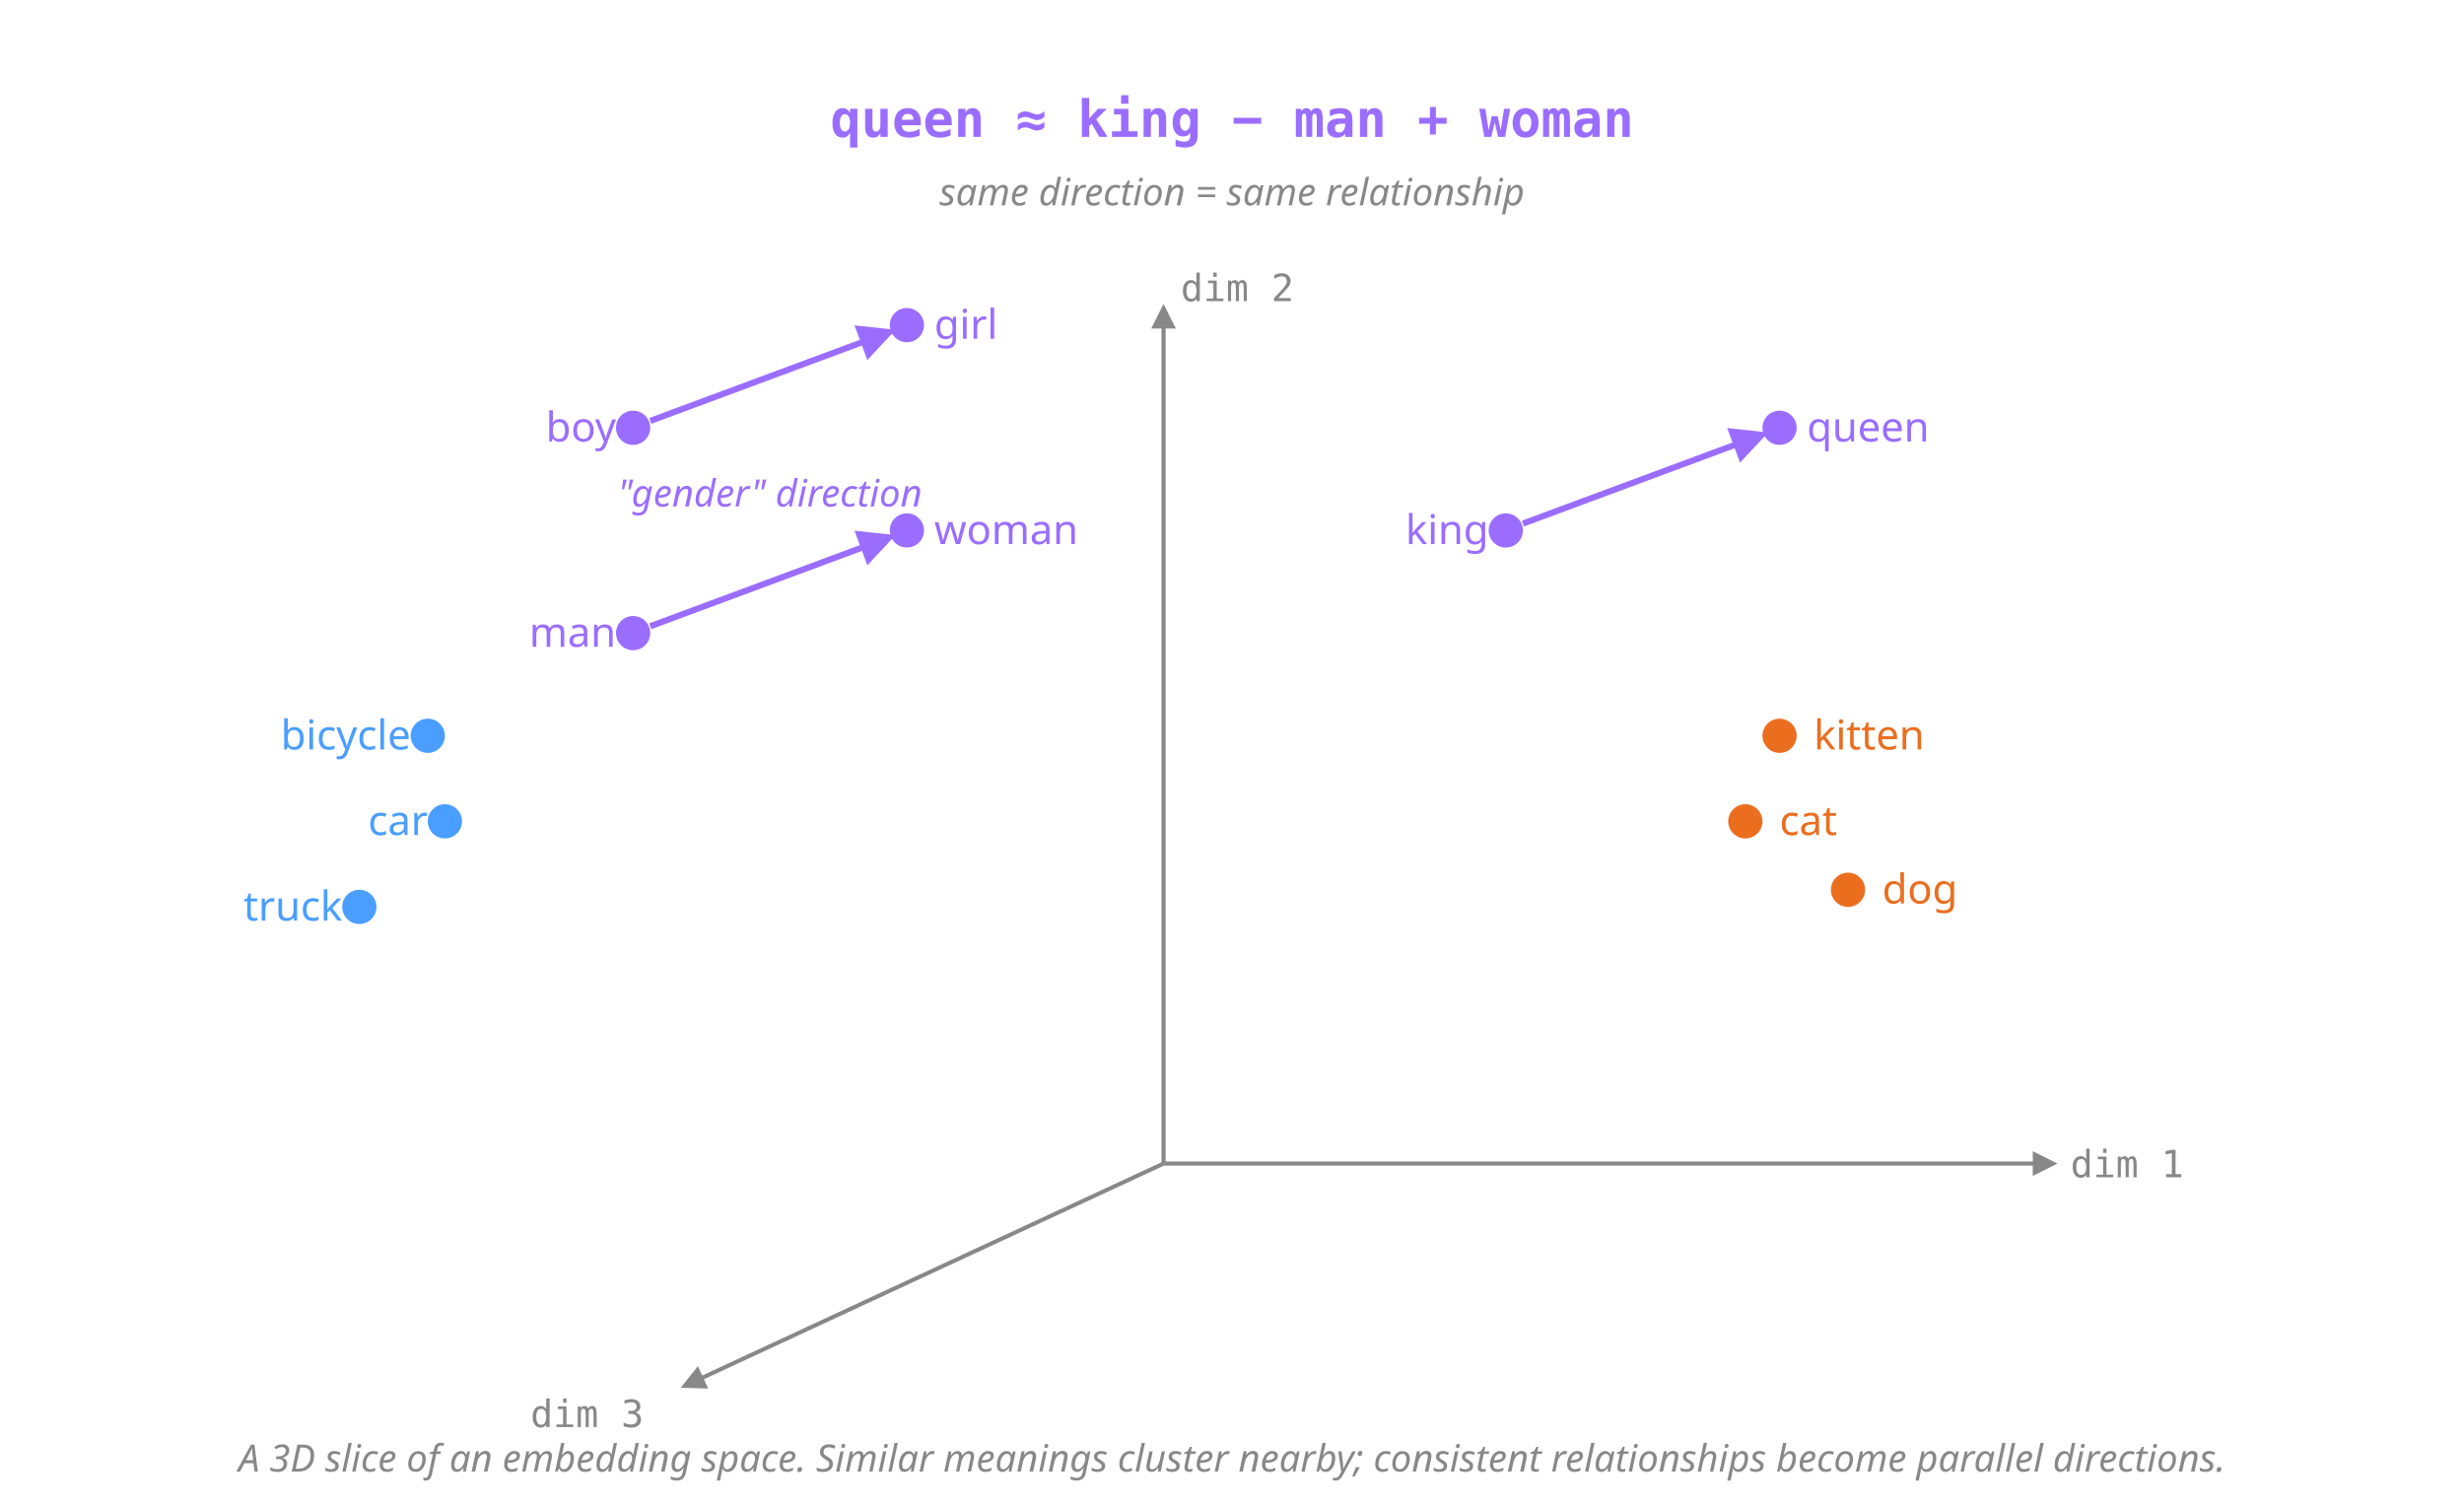
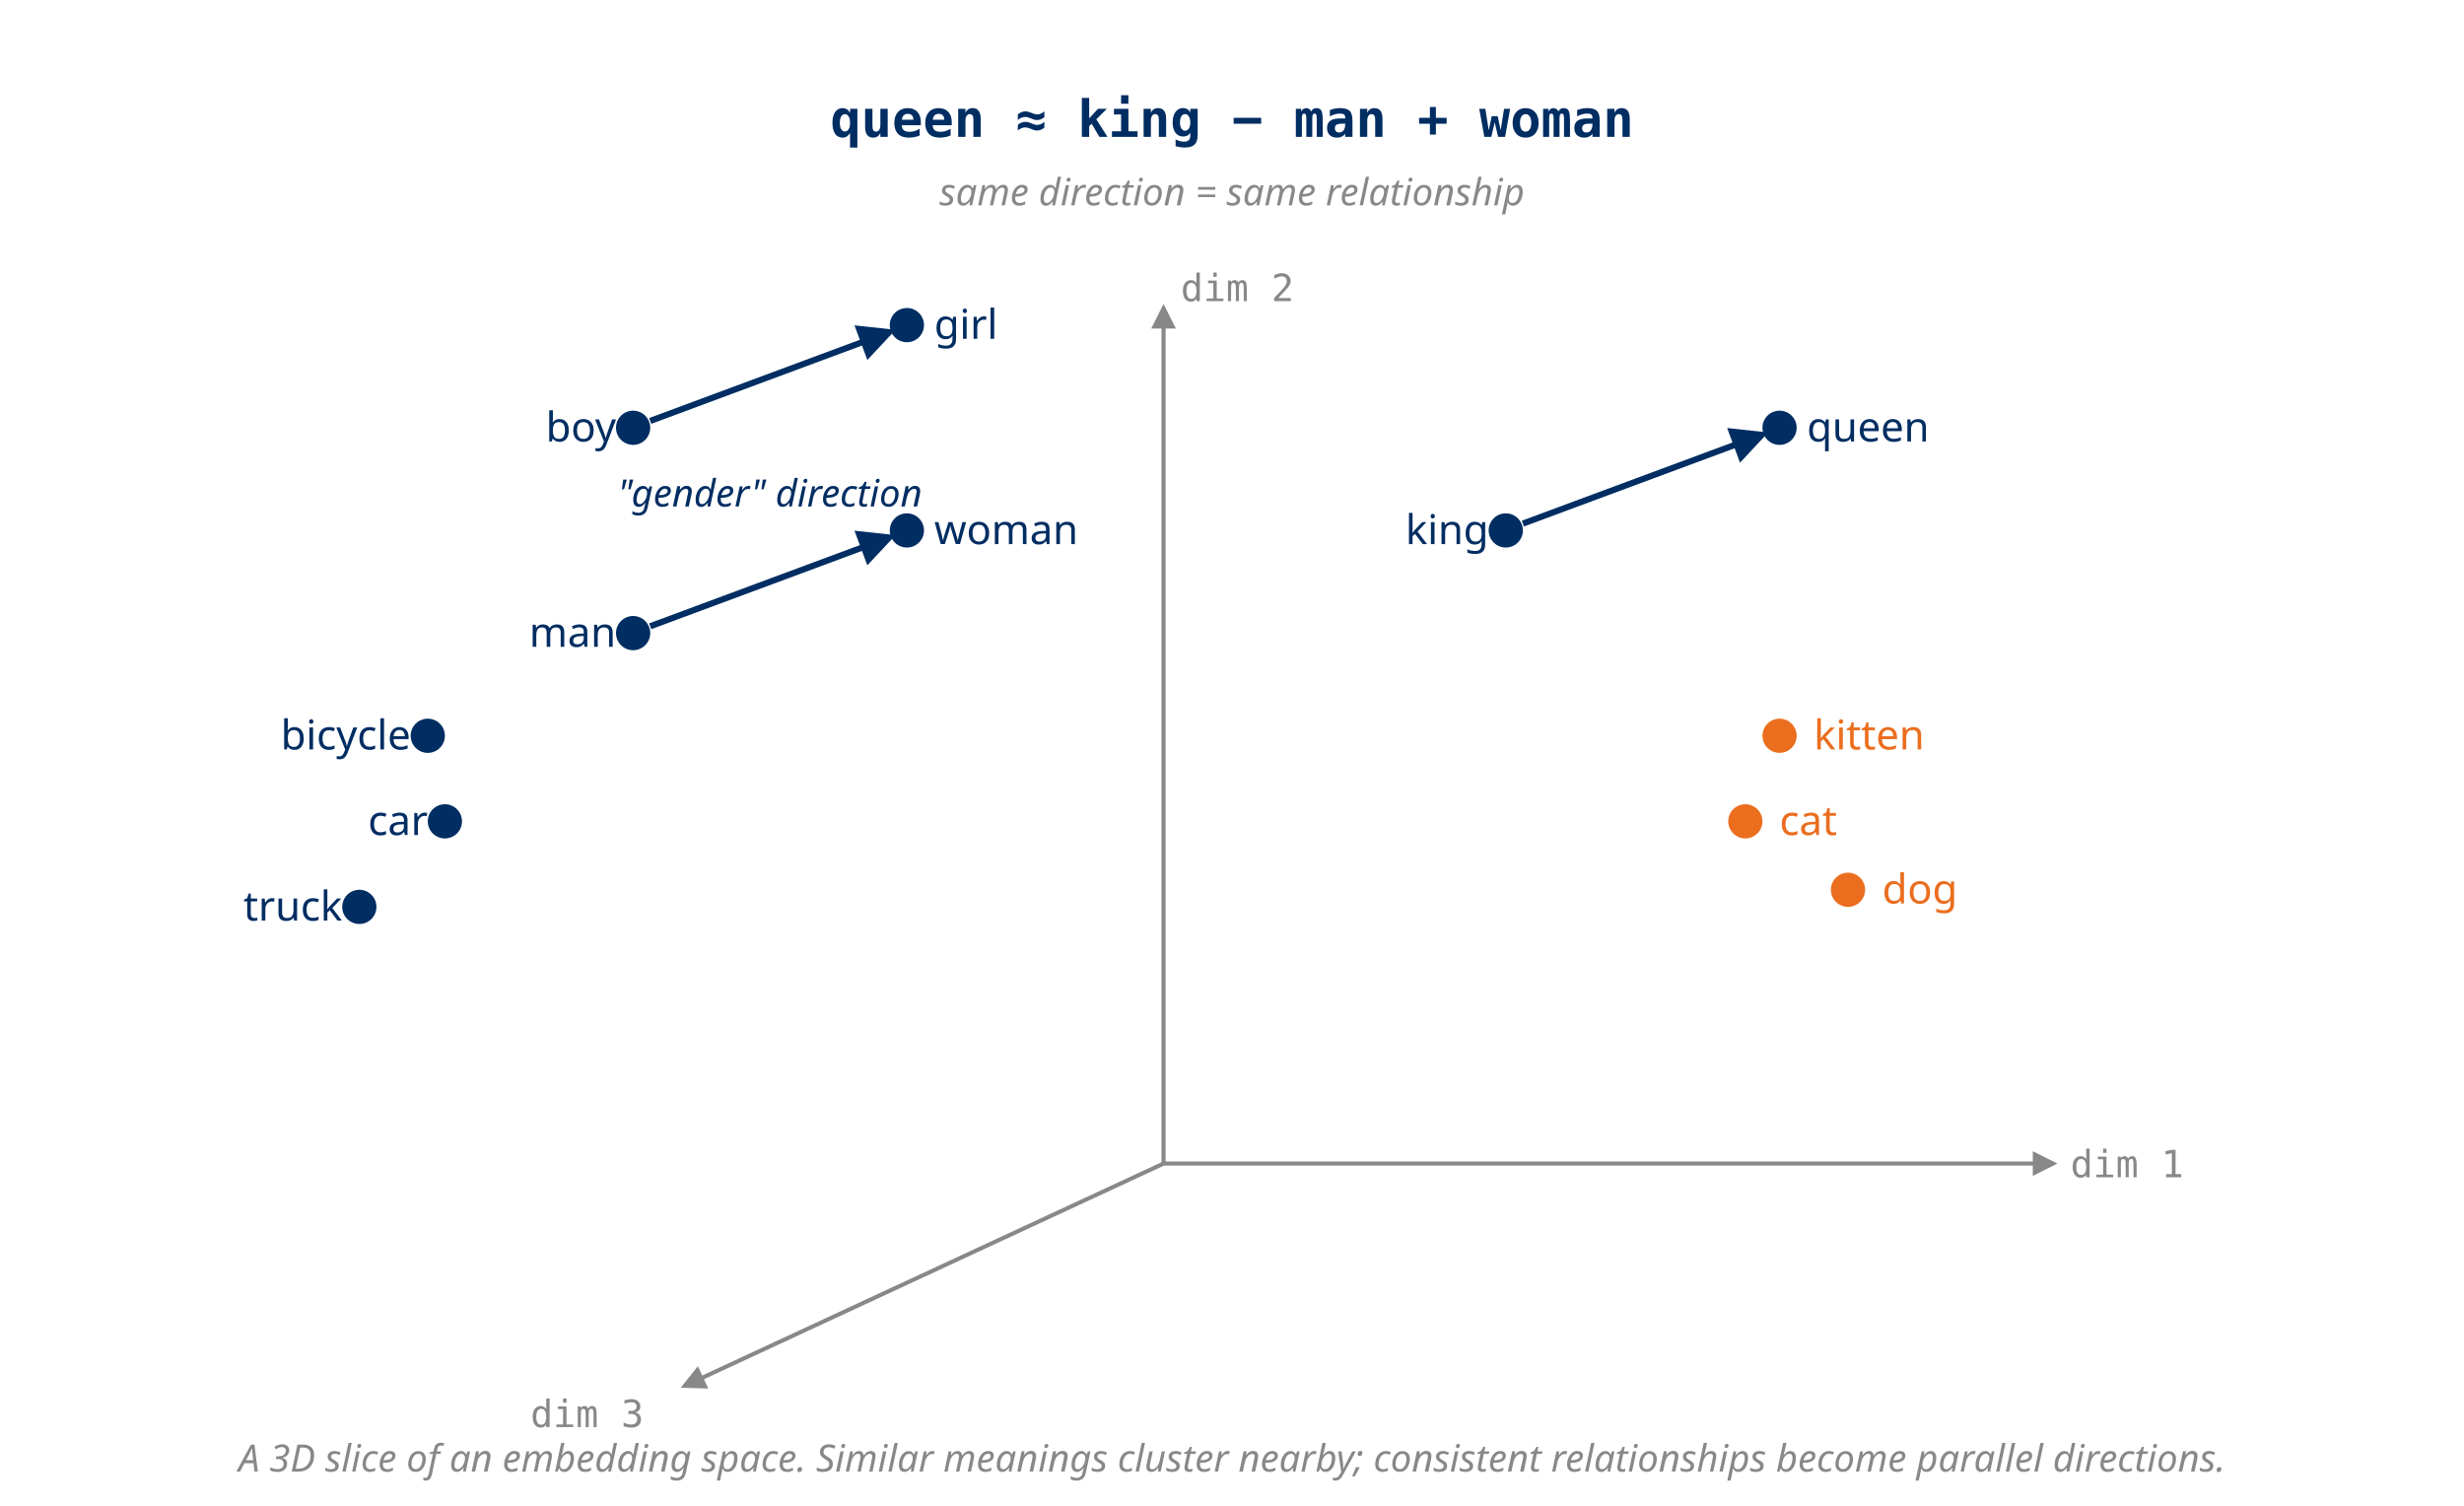
<svg xmlns="http://www.w3.org/2000/svg" viewBox="0 0 720 440" role="img" aria-label="An embedding space showing semantic clusters and parallel gender-relationship directions">
  <defs>
    <marker id="arr-gray" markerWidth="6" markerHeight="6" refX="5" refY="3" orient="auto">
      <polygon points="0,0 6,3 0,6" fill="#888" />
    </marker>
    <marker id="arr-purple" markerWidth="6" markerHeight="6" refX="5" refY="3" orient="auto">
-       <polygon points="0,0 6,3 0,6" fill="#9b6dff" />
+       <polygon points="0,0 6,3 0,6" fill="#002D62" />
    </marker>
  </defs>
-   <text x="360" y="40" text-anchor="middle" fill="#9b6dff" font-size="15" font-family="ui-monospace, monospace" font-weight="600">queen ≈ king − man + woman</text>
+   <text x="360" y="40" text-anchor="middle" fill="#002D62" font-size="15" font-family="ui-monospace, monospace" font-weight="600">queen ≈ king − man + woman</text>
  <text x="360" y="60" text-anchor="middle" fill="#888" font-size="11" font-family="sans-serif" font-style="italic">same direction = same relationship</text>
  <line x1="340" y1="340" x2="600" y2="340" stroke="#888" stroke-width="1.2" marker-end="url(#arr-gray)" />
  <line x1="340" y1="340" x2="340" y2="90" stroke="#888" stroke-width="1.2" marker-end="url(#arr-gray)" />
  <line x1="340" y1="340" x2="200" y2="405" stroke="#888" stroke-width="1.2" marker-end="url(#arr-gray)" />
  <text x="605" y="344" fill="#888" font-size="11" font-family="ui-monospace, monospace">dim 1</text>
  <text x="345" y="88" fill="#888" font-size="11" font-family="ui-monospace, monospace">dim 2</text>
  <text x="155" y="417" fill="#888" font-size="11" font-family="ui-monospace, monospace">dim 3</text>
-   <line x1="190" y1="123" x2="260" y2="97" stroke="#9b6dff" stroke-width="1.8" marker-end="url(#arr-purple)" />
-   <circle cx="185" cy="125" r="5" fill="#9b6dff" />
-   <text x="180" y="129" fill="#9b6dff" font-size="12" font-family="sans-serif" text-anchor="end">boy</text>
-   <circle cx="265" cy="95" r="5" fill="#9b6dff" />
-   <text x="273" y="99" fill="#9b6dff" font-size="12" font-family="sans-serif">girl</text>
-   <line x1="190" y1="183" x2="260" y2="157" stroke="#9b6dff" stroke-width="1.8" marker-end="url(#arr-purple)" />
-   <circle cx="185" cy="185" r="5" fill="#9b6dff" />
-   <text x="180" y="189" fill="#9b6dff" font-size="12" font-family="sans-serif" text-anchor="end">man</text>
-   <circle cx="265" cy="155" r="5" fill="#9b6dff" />
-   <text x="273" y="159" fill="#9b6dff" font-size="12" font-family="sans-serif">woman</text>
-   <line x1="445" y1="153" x2="515" y2="127" stroke="#9b6dff" stroke-width="1.8" marker-end="url(#arr-purple)" />
-   <circle cx="440" cy="155" r="5" fill="#9b6dff" />
-   <text x="435" y="159" fill="#9b6dff" font-size="12" font-family="sans-serif" text-anchor="end">king</text>
-   <circle cx="520" cy="125" r="5" fill="#9b6dff" />
-   <text x="528" y="129" fill="#9b6dff" font-size="12" font-family="sans-serif">queen</text>
-   <text x="225" y="148" fill="#9b6dff" font-size="11" font-family="sans-serif" font-style="italic" text-anchor="middle">"gender" direction</text>
-   <circle cx="130" cy="240" r="5" fill="#4a9eff" />
-   <text x="125" y="244" fill="#4a9eff" font-size="12" font-family="sans-serif" text-anchor="end">car</text>
-   <circle cx="105" cy="265" r="5" fill="#4a9eff" />
-   <text x="100" y="269" fill="#4a9eff" font-size="12" font-family="sans-serif" text-anchor="end">truck</text>
-   <circle cx="125" cy="215" r="5" fill="#4a9eff" />
-   <text x="120" y="219" fill="#4a9eff" font-size="12" font-family="sans-serif" text-anchor="end">bicycle</text>
+   <line x1="190" y1="123" x2="260" y2="97" stroke="#002D62" stroke-width="1.8" marker-end="url(#arr-purple)" />
+   <circle cx="185" cy="125" r="5" fill="#002D62" />
+   <text x="180" y="129" fill="#002D62" font-size="12" font-family="sans-serif" text-anchor="end">boy</text>
+   <circle cx="265" cy="95" r="5" fill="#002D62" />
+   <text x="273" y="99" fill="#002D62" font-size="12" font-family="sans-serif">girl</text>
+   <line x1="190" y1="183" x2="260" y2="157" stroke="#002D62" stroke-width="1.8" marker-end="url(#arr-purple)" />
+   <circle cx="185" cy="185" r="5" fill="#002D62" />
+   <text x="180" y="189" fill="#002D62" font-size="12" font-family="sans-serif" text-anchor="end">man</text>
+   <circle cx="265" cy="155" r="5" fill="#002D62" />
+   <text x="273" y="159" fill="#002D62" font-size="12" font-family="sans-serif">woman</text>
+   <line x1="445" y1="153" x2="515" y2="127" stroke="#002D62" stroke-width="1.8" marker-end="url(#arr-purple)" />
+   <circle cx="440" cy="155" r="5" fill="#002D62" />
+   <text x="435" y="159" fill="#002D62" font-size="12" font-family="sans-serif" text-anchor="end">king</text>
+   <circle cx="520" cy="125" r="5" fill="#002D62" />
+   <text x="528" y="129" fill="#002D62" font-size="12" font-family="sans-serif">queen</text>
+   <text x="225" y="148" fill="#002D62" font-size="11" font-family="sans-serif" font-style="italic" text-anchor="middle">"gender" direction</text>
+   <circle cx="130" cy="240" r="5" fill="#002D62" />
+   <text x="125" y="244" fill="#002D62" font-size="12" font-family="sans-serif" text-anchor="end">car</text>
+   <circle cx="105" cy="265" r="5" fill="#002D62" />
+   <text x="100" y="269" fill="#002D62" font-size="12" font-family="sans-serif" text-anchor="end">truck</text>
+   <circle cx="125" cy="215" r="5" fill="#002D62" />
+   <text x="120" y="219" fill="#002D62" font-size="12" font-family="sans-serif" text-anchor="end">bicycle</text>
  <circle cx="510" cy="240" r="5" fill="#EB6E1F" />
  <text x="520" y="244" fill="#EB6E1F" font-size="12" font-family="sans-serif">cat</text>
  <circle cx="540" cy="260" r="5" fill="#EB6E1F" />
  <text x="550" y="264" fill="#EB6E1F" font-size="12" font-family="sans-serif">dog</text>
  <circle cx="520" cy="215" r="5" fill="#EB6E1F" />
  <text x="530" y="219" fill="#EB6E1F" font-size="12" font-family="sans-serif">kitten</text>
  <text x="360" y="430" text-anchor="middle" fill="#888" font-size="11" font-family="sans-serif" font-style="italic">A 3D slice of an embedding space. Similar meanings cluster nearby; consistent relationships become parallel directions.</text>
</svg>
